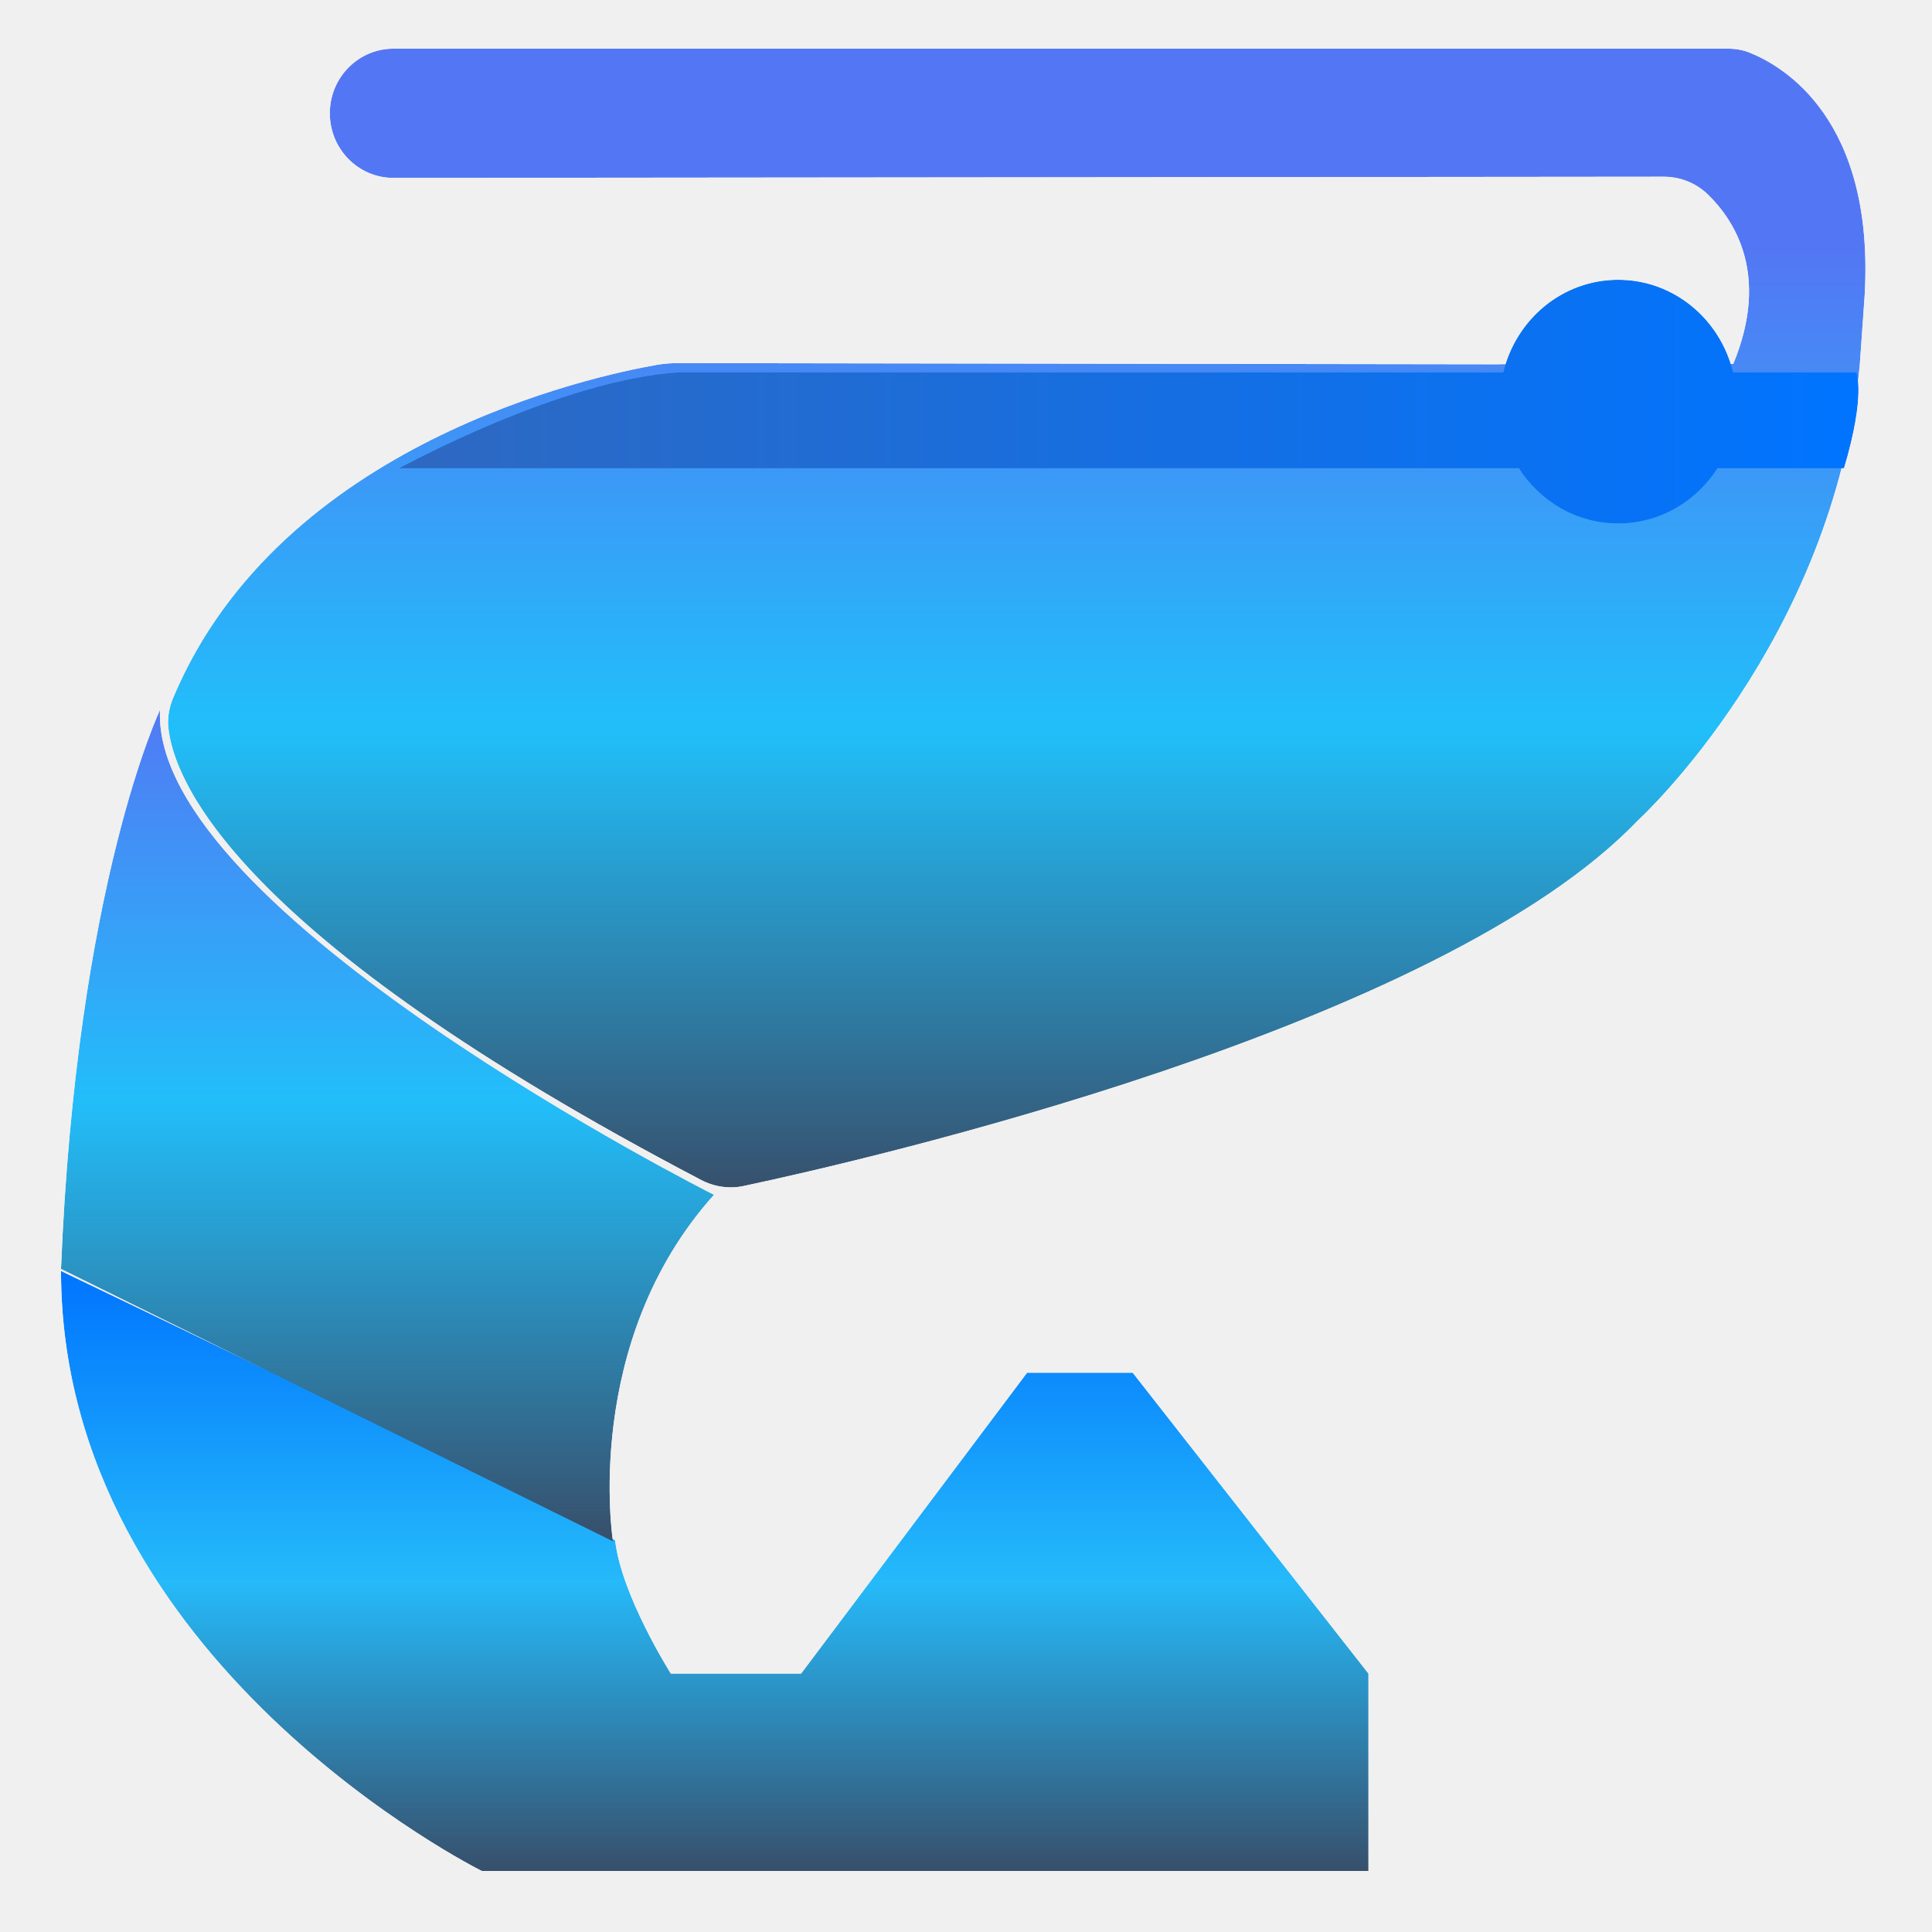
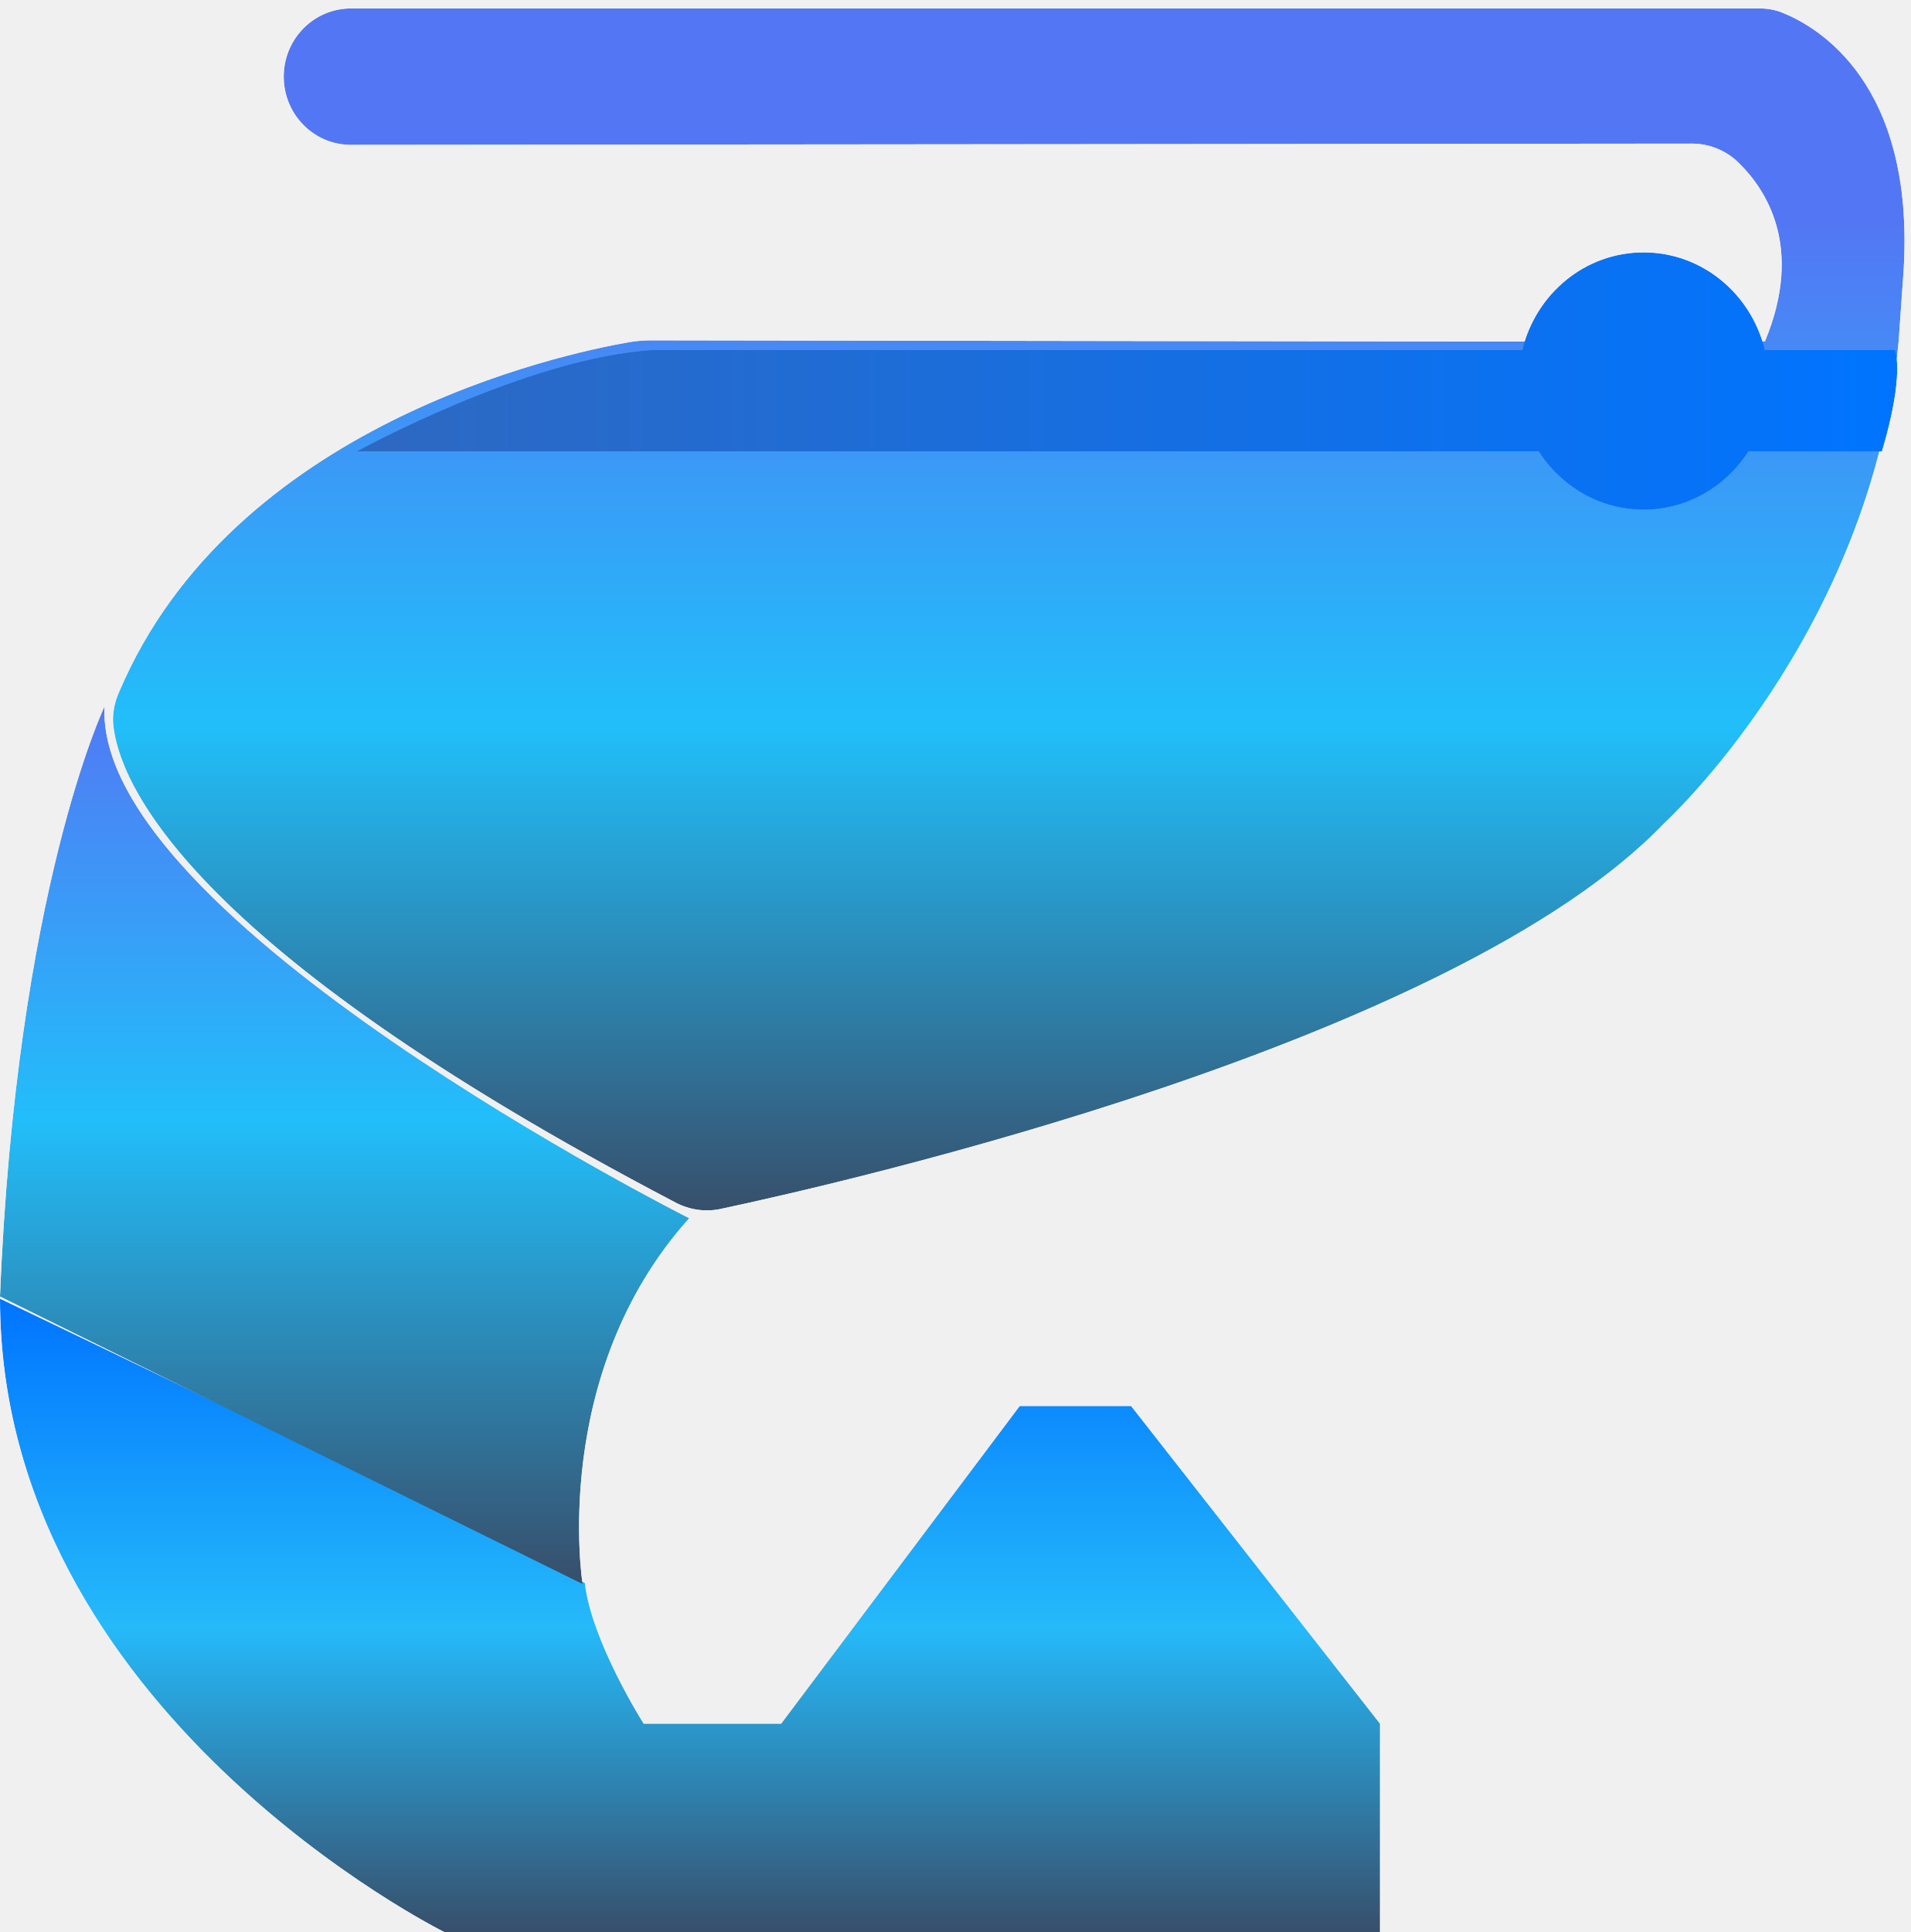
- <svg xmlns="http://www.w3.org/2000/svg" xmlns:xlink="http://www.w3.org/1999/xlink" width="95px" height="95px" viewBox="0 0 95 95" version="1.1">
+ <svg xmlns="http://www.w3.org/2000/svg" xmlns:xlink="http://www.w3.org/1999/xlink" width="89px" height="90px" viewBox="0 0 89 90" version="1.1">
  <defs>
    <path d="M20.693,30.337 L36.391,30.337 L64.29,30.337 L64.29,20.631 L52.696,5.834 L47.504,5.834 L36.391,20.631 L29.988,20.631 C29.988,20.631 27.562,16.812 27.246,14.078 L27.246,14.078 C26.745,13.662 0,0.833 0,0.833 L0,0.833 C0,20.072 20.693,30.337 20.693,30.337" id="path-1" />
    <linearGradient x1="50.001%" y1="-0.004%" x2="50.001%" y2="100%" id="linearGradient-3">
      <stop stop-color="#0074FF" offset="0%" />
      <stop stop-color="#25BAFA" offset="51.758%" />
      <stop stop-color="#374F6B" offset="100%" />
    </linearGradient>
    <path d="M0,28.038 L27.142,41.437 C27.142,41.437 25.575,31.672 32.109,24.39 L32.109,24.39 C32.109,24.39 4.409,10.444 4.868,0.552 L4.868,0.552 C4.868,0.552 0.759,9.142 0,28.038" id="path-4" />
    <linearGradient x1="50.004%" y1="-0.001%" x2="50.004%" y2="99.995%" id="linearGradient-6">
      <stop stop-color="#517AF4" offset="0%" />
      <stop stop-color="#22BEFA" offset="47.157%" />
      <stop stop-color="#374F6B" offset="100%" />
    </linearGradient>
    <path d="M11.345,0.393 C9.655,0.393 8.265,1.763 8.219,3.481 L8.219,3.481 C8.17,5.273 9.586,6.751 11.348,6.748 L11.348,6.748 L73.811,6.69 C74.623,6.69 75.394,6.998 75.981,7.564 L75.981,7.564 C77.284,8.831 79.043,11.511 77.226,15.898 L77.226,15.898 L68.187,15.863 L65.584,15.913 L25.359,15.854 C24.995,15.854 24.651,15.88 24.293,15.942 L24.293,15.942 C21.161,16.487 5.818,19.772 0.535,32.265 L0.535,32.265 C0.335,32.731 0.226,33.247 0.275,33.755 L0.275,33.755 C0.526,36.312 3.441,43.963 26.477,56.022 L26.477,56.022 C27.121,56.359 27.858,56.47 28.566,56.318 L28.566,56.318 C34.456,55.063 62.732,48.602 72.549,38.332 L72.549,38.332 C72.549,38.332 82.154,29.561 83.449,15.936 L83.449,15.936 L83.686,12.57 C84.203,3.857 79.679,1.247 78.035,0.59 L78.035,0.59 C77.691,0.449 77.327,0.393 76.957,0.393 L76.957,0.393 L11.345,0.393 Z" id="path-7" />
    <linearGradient x1="50%" y1="17.985%" x2="50%" y2="100%" id="linearGradient-9">
      <stop stop-color="#5377F4" offset="0%" />
      <stop stop-color="#21BFFA" offset="50.797%" />
      <stop stop-color="#374F6B" offset="100%" />
    </linearGradient>
    <path d="M54.918,5.179 L14.447,5.179 C8.577,5.516 0.618,9.903 0.618,9.903 L0.618,9.903 L55.683,9.903 C56.727,11.536 58.524,12.618 60.569,12.618 L60.569,12.618 C62.614,12.618 64.409,11.536 65.456,9.903 L65.456,9.903 L71.675,9.903 C72.76,6.265 72.281,5.179 72.281,5.179 L72.281,5.179 L66.22,5.179 C65.588,2.57 63.304,0.633 60.569,0.633 L60.569,0.633 C57.829,0.633 55.55,2.57 54.918,5.179" id="path-10" />
    <linearGradient x1="2.102%" y1="50.008%" x2="100%" y2="50.008%" id="linearGradient-12">
      <stop stop-color="#2D69C3" offset="0%" />
      <stop stop-color="#0074FF" offset="100%" />
    </linearGradient>
  </defs>
  <g id="页面-1" stroke="none" stroke-width="1" fill="none" fill-rule="evenodd">
-     <g id="1备份" transform="translate(-465, -1770)">
-       <g id="暗色" transform="translate(18, 1770)">
-         <g id="工作模式" transform="translate(17, 0)">
-           <g id="烤鱼虾" transform="translate(433, 2)">
-             <g id="编组" transform="translate(0, 59.66292)">
-               <mask id="mask-2" fill="white">
-                 <use xlink:href="#path-1" />
-               </mask>
-               <g id="Clip-2" />
-               <path d="M20.693,30.337 L36.391,30.337 L64.29,30.337 L64.29,20.631 L52.696,5.834 L47.504,5.834 L36.391,20.631 L29.988,20.631 C29.988,20.631 27.562,16.812 27.246,14.078 L27.246,14.078 C26.745,13.662 0,0.833 0,0.833 L0,0.833 C0,20.072 20.693,30.337 20.693,30.337" id="Fill-1" fill="url(#linearGradient-3)" mask="url(#mask-2)" />
-             </g>
-             <g id="编组" transform="translate(0, 32.35955)">
-               <mask id="mask-5" fill="white">
-                 <use xlink:href="#path-4" />
-               </mask>
-               <g id="Clip-4" />
-               <path d="M0,28.038 L27.142,41.437 C27.142,41.437 25.575,31.672 32.109,24.39 L32.109,24.39 C32.109,24.39 4.409,10.444 4.868,0.552 L4.868,0.552 C4.868,0.552 0.759,9.142 0,28.038" id="Fill-3" fill="url(#linearGradient-6)" mask="url(#mask-5)" />
-             </g>
-             <g id="编组" transform="translate(5, 0)">
-               <mask id="mask-8" fill="white">
-                 <use xlink:href="#path-7" />
-               </mask>
-               <g id="Clip-6" />
-               <path d="M11.345,0.393 C9.655,0.393 8.265,1.763 8.219,3.481 C8.17,5.273 9.586,6.751 11.348,6.748 L73.811,6.69 C74.623,6.69 75.394,6.998 75.981,7.564 C77.284,8.831 79.043,11.511 77.226,15.898 L68.187,15.863 L65.584,15.913 L25.359,15.854 C24.995,15.854 24.651,15.88 24.293,15.942 C21.161,16.487 5.818,19.772 0.535,32.265 C0.335,32.731 0.226,33.247 0.275,33.755 C0.526,36.312 3.441,43.963 26.477,56.022 C27.121,56.359 27.858,56.47 28.566,56.318 C34.456,55.063 62.732,48.602 72.549,38.332 C72.549,38.332 82.154,29.561 83.449,15.936 L83.686,12.57 C84.203,3.857 79.679,1.247 78.035,0.59 C77.691,0.449 77.327,0.393 76.957,0.393 L11.345,0.393 Z" id="Fill-5" fill="url(#linearGradient-9)" mask="url(#mask-8)" />
-             </g>
-             <g id="编组" transform="translate(16, 11.1236)">
-               <mask id="mask-11" fill="white">
-                 <use xlink:href="#path-10" />
-               </mask>
-               <g id="Clip-8" />
-               <path d="M54.918,5.179 L14.447,5.179 C8.577,5.516 0.618,9.903 0.618,9.903 L0.618,9.903 L55.683,9.903 C56.727,11.536 58.524,12.618 60.569,12.618 L60.569,12.618 C62.614,12.618 64.409,11.536 65.456,9.903 L65.456,9.903 L71.675,9.903 C72.76,6.265 72.281,5.179 72.281,5.179 L72.281,5.179 L66.22,5.179 C65.588,2.57 63.304,0.633 60.569,0.633 L60.569,0.633 C57.829,0.633 55.55,2.57 54.918,5.179" id="Fill-7" fill="url(#linearGradient-12)" mask="url(#mask-11)" />
-             </g>
+     <g id="2备份" transform="translate(-612, -342)">
+       <g id="工作模式未选中" transform="translate(182, 342)">
+         <g id="烤鱼虾" transform="translate(430, 0)">
+           <g id="编组" transform="translate(0, 59.66292)">
+             <mask id="mask-2" fill="white">
+               <use xlink:href="#path-1" />
+             </mask>
+             <g id="Clip-2" />
+             <path d="M20.693,30.337 L36.391,30.337 L64.29,30.337 L64.29,20.631 L52.696,5.834 L47.504,5.834 L36.391,20.631 L29.988,20.631 C29.988,20.631 27.562,16.812 27.246,14.078 L27.246,14.078 C26.745,13.662 0,0.833 0,0.833 L0,0.833 C0,20.072 20.693,30.337 20.693,30.337" id="Fill-1" fill="url(#linearGradient-3)" mask="url(#mask-2)" />
+           </g>
+           <g id="编组" transform="translate(0, 32.35955)">
+             <mask id="mask-5" fill="white">
+               <use xlink:href="#path-4" />
+             </mask>
+             <g id="Clip-4" />
+             <path d="M0,28.038 L27.142,41.437 C27.142,41.437 25.575,31.672 32.109,24.39 L32.109,24.39 C32.109,24.39 4.409,10.444 4.868,0.552 L4.868,0.552 C4.868,0.552 0.759,9.142 0,28.038" id="Fill-3" fill="url(#linearGradient-6)" mask="url(#mask-5)" />
+           </g>
+           <g id="编组" transform="translate(5, 0)">
+             <mask id="mask-8" fill="white">
+               <use xlink:href="#path-7" />
+             </mask>
+             <g id="Clip-6" />
+             <path d="M11.345,0.393 C9.655,0.393 8.265,1.763 8.219,3.481 C8.17,5.273 9.586,6.751 11.348,6.748 L73.811,6.69 C74.623,6.69 75.394,6.998 75.981,7.564 C77.284,8.831 79.043,11.511 77.226,15.898 L68.187,15.863 L65.584,15.913 L25.359,15.854 C24.995,15.854 24.651,15.88 24.293,15.942 C21.161,16.487 5.818,19.772 0.535,32.265 C0.335,32.731 0.226,33.247 0.275,33.755 C0.526,36.312 3.441,43.963 26.477,56.022 C27.121,56.359 27.858,56.47 28.566,56.318 C34.456,55.063 62.732,48.602 72.549,38.332 C72.549,38.332 82.154,29.561 83.449,15.936 L83.686,12.57 C84.203,3.857 79.679,1.247 78.035,0.59 C77.691,0.449 77.327,0.393 76.957,0.393 L11.345,0.393 Z" id="Fill-5" fill="url(#linearGradient-9)" mask="url(#mask-8)" />
+           </g>
+           <g id="编组" transform="translate(16, 11.1236)">
+             <mask id="mask-11" fill="white">
+               <use xlink:href="#path-10" />
+             </mask>
+             <g id="Clip-8" />
+             <path d="M54.918,5.179 L14.447,5.179 C8.577,5.516 0.618,9.903 0.618,9.903 L0.618,9.903 L55.683,9.903 C56.727,11.536 58.524,12.618 60.569,12.618 L60.569,12.618 C62.614,12.618 64.409,11.536 65.456,9.903 L65.456,9.903 L71.675,9.903 C72.76,6.265 72.281,5.179 72.281,5.179 L72.281,5.179 L66.22,5.179 C65.588,2.57 63.304,0.633 60.569,0.633 L60.569,0.633 C57.829,0.633 55.55,2.57 54.918,5.179" id="Fill-7" fill="url(#linearGradient-12)" mask="url(#mask-11)" />
          </g>
        </g>
      </g>
    </g>
  </g>
</svg>
